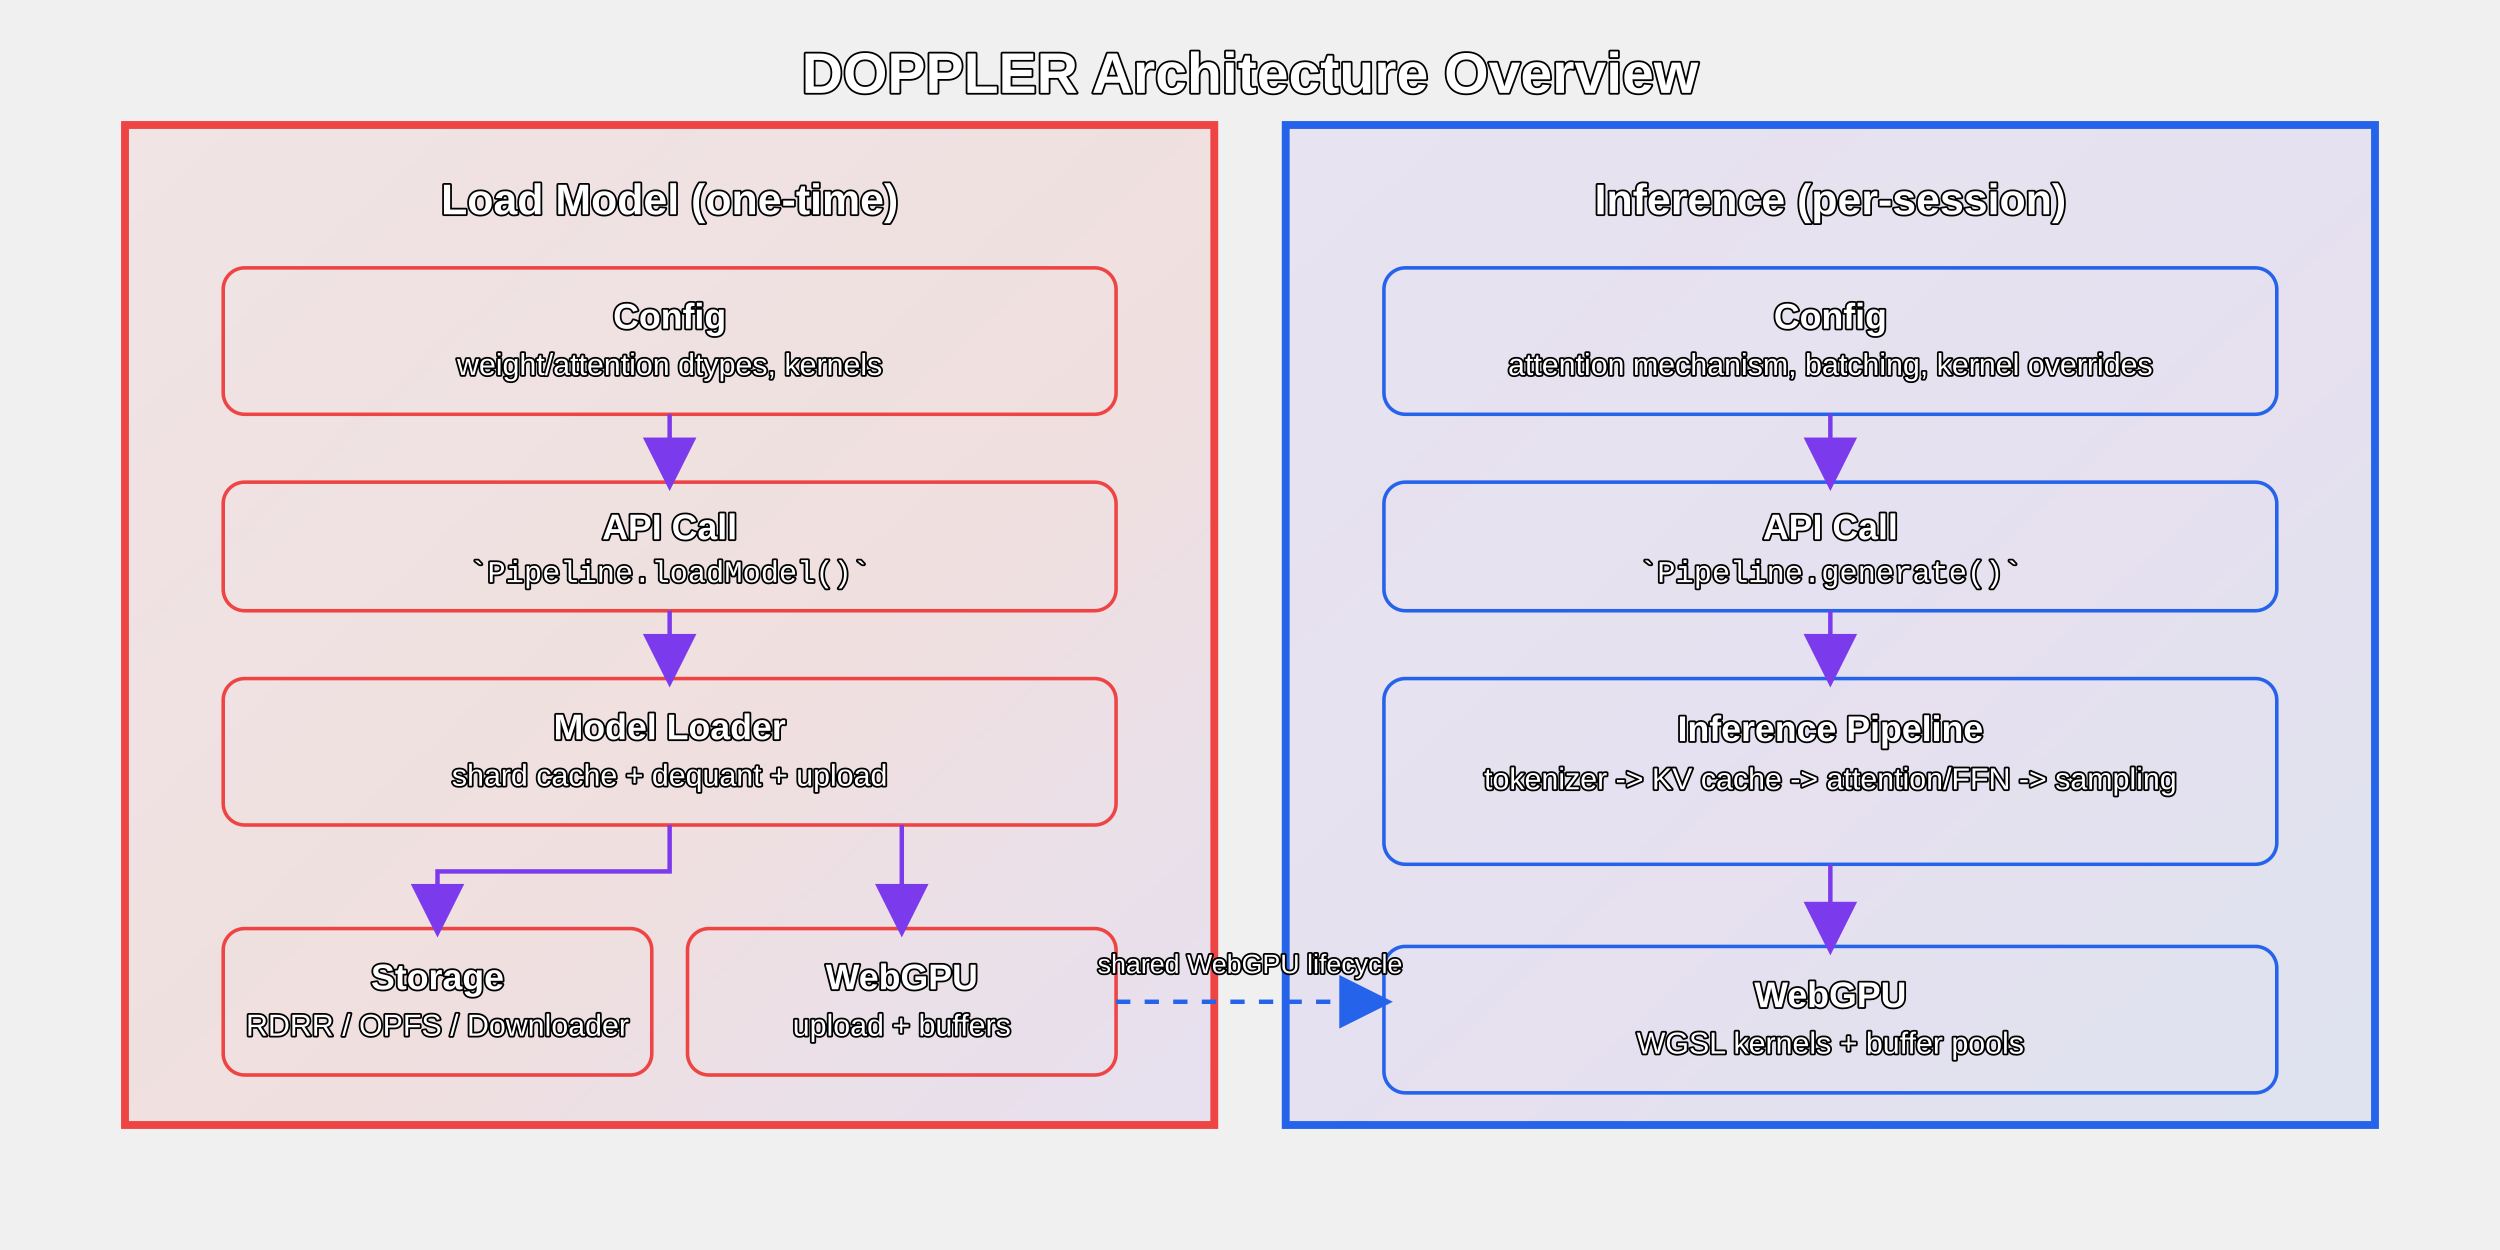
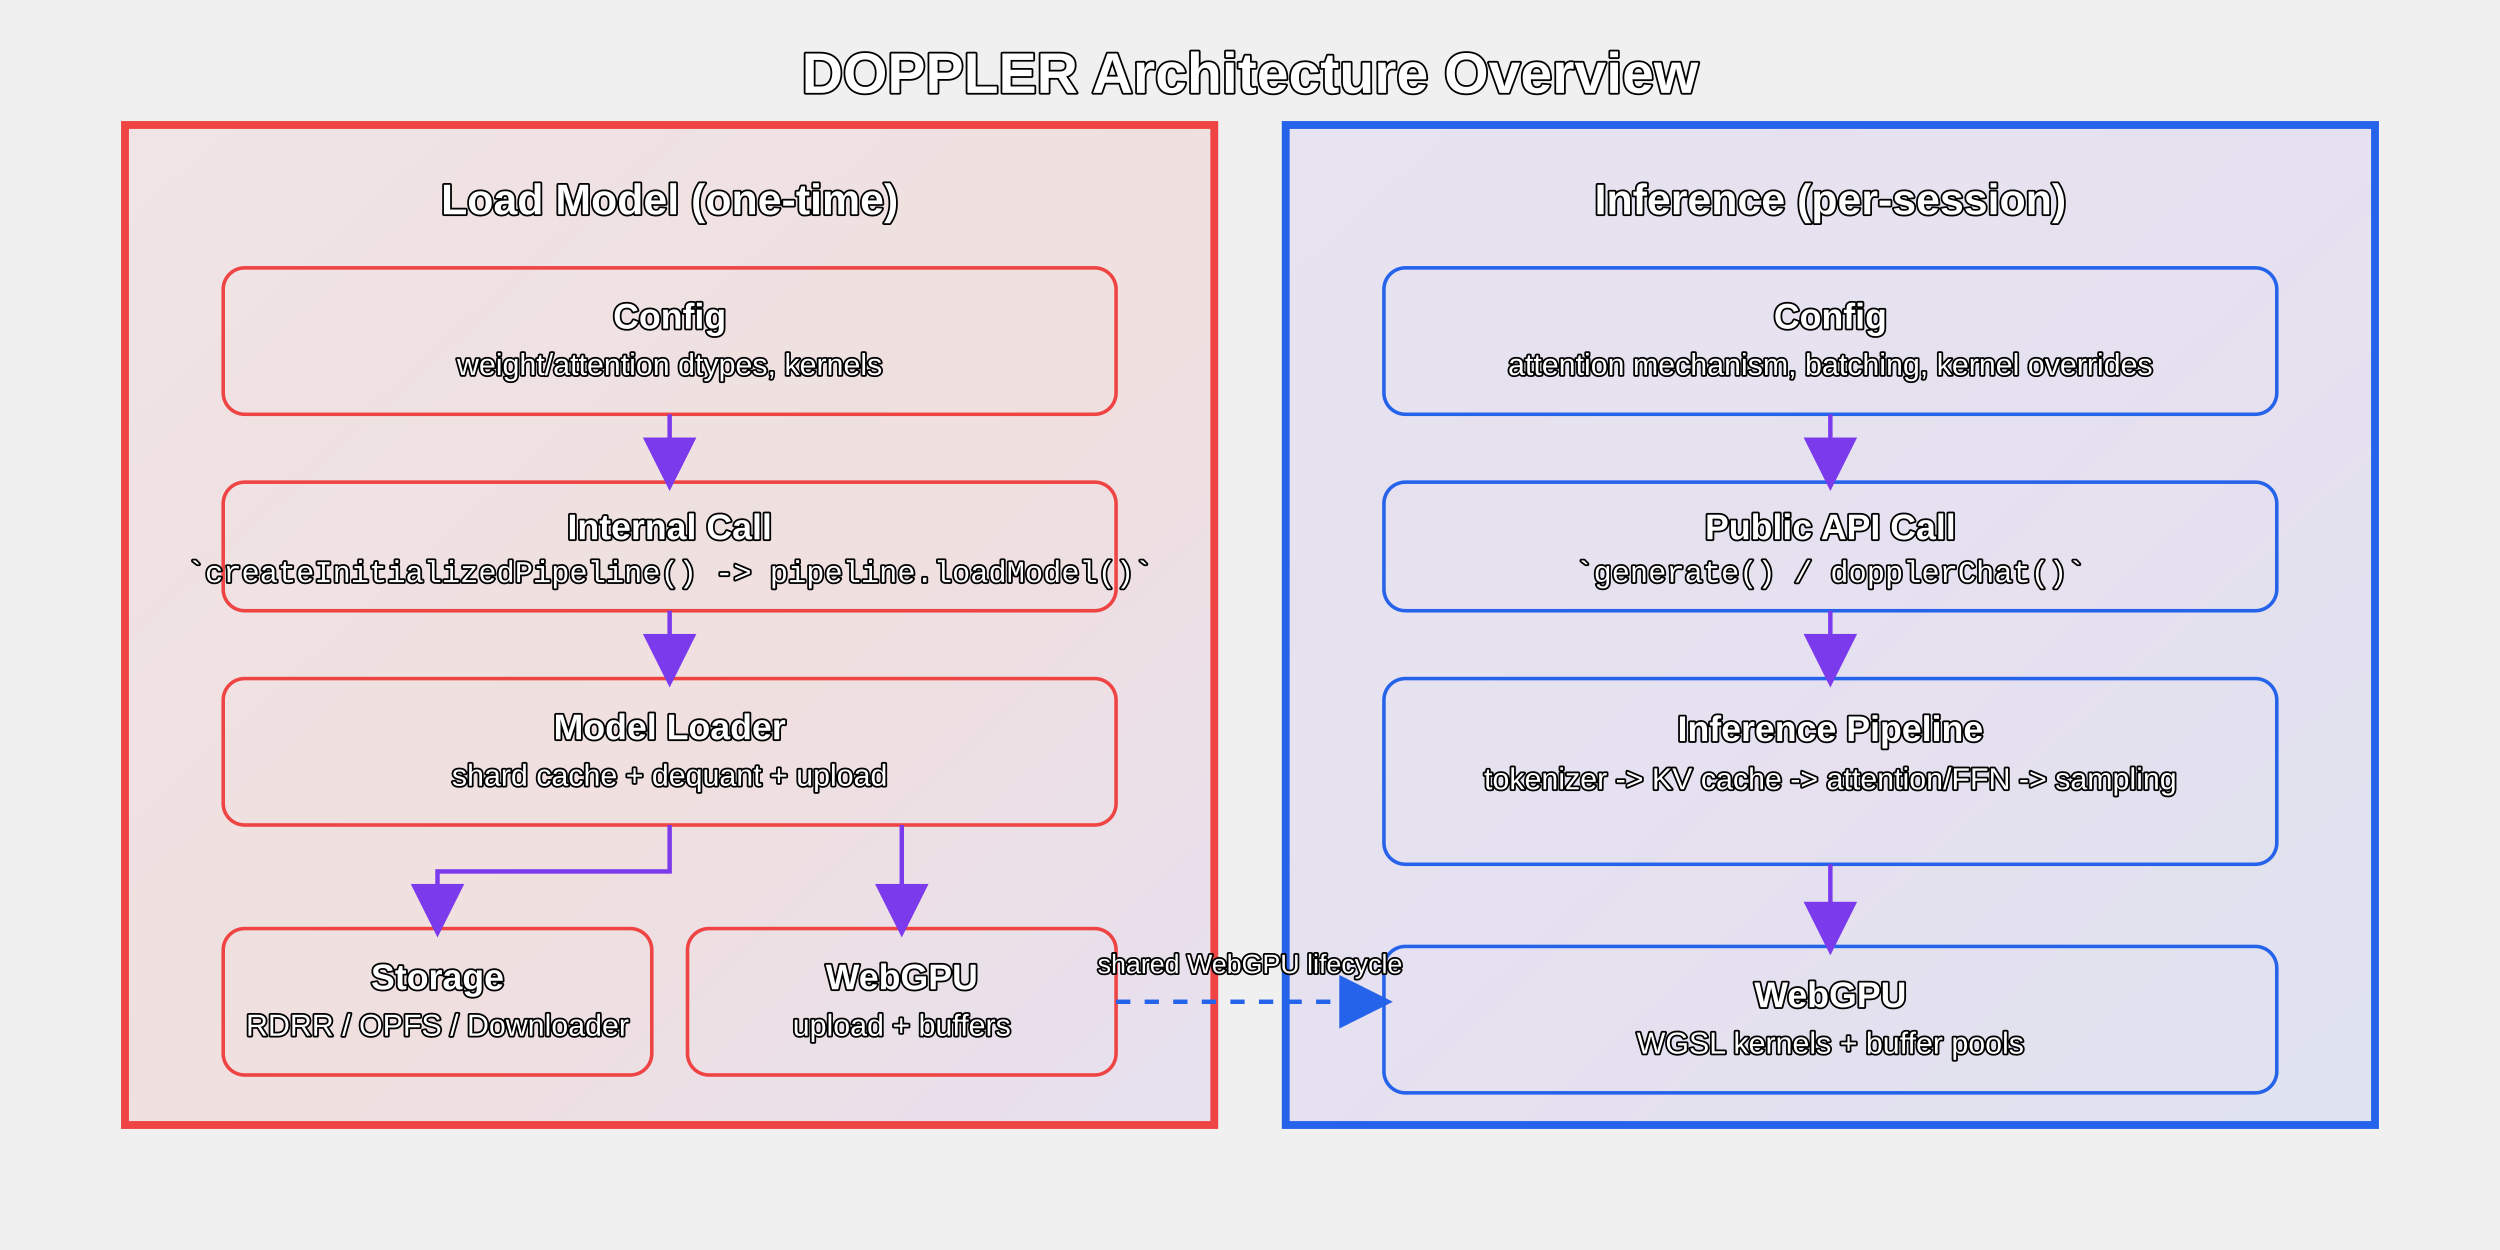
<svg xmlns="http://www.w3.org/2000/svg" width="1400" height="700" viewBox="0 0 1400 700" role="img" aria-labelledby="title desc">
  <defs>
    <style>
    .title { font: 700 32px "Segoe UI", "Helvetica Neue", Arial, sans-serif; fill: #ffffff; paint-order: stroke fill; stroke: #000000; stroke-width: 2px; stroke-linejoin: round; }
    .section { font: 700 24px "Segoe UI", "Helvetica Neue", Arial, sans-serif; fill: #ffffff; paint-order: stroke fill; stroke: #000000; stroke-width: 2px; stroke-linejoin: round; }
    .node-title { font: 700 20px "Segoe UI", "Helvetica Neue", Arial, sans-serif; fill: #ffffff; paint-order: stroke fill; stroke: #000000; stroke-width: 2px; stroke-linejoin: round; }
    .node-text { font: 500 17px "Segoe UI", "Helvetica Neue", Arial, sans-serif; fill: #ffffff; paint-order: stroke fill; stroke: #000000; stroke-width: 2px; stroke-linejoin: round; }
    .code-text { font: 500 17px SFMono-Regular, Menlo, Consolas, "Liberation Mono", monospace; fill: #ffffff; paint-order: stroke fill; stroke: #000000; stroke-width: 2px; stroke-linejoin: round; }
    .edge-label { font: 500 15px "Segoe UI", "Helvetica Neue", Arial, sans-serif; fill: #ffffff; paint-order: stroke fill; stroke: #000000; stroke-width: 2px; stroke-linejoin: round; }
    .column-left { fill: url(#col-left-grad); stroke: #ef4444; stroke-width: 4.4; }
    .column-right { fill: url(#col-right-grad); stroke: #2563eb; stroke-width: 4.4; }
    .node { fill: transparent; stroke-width: 2; }
    .node-load { stroke: #ef4444; }
    .node-infer { stroke: #2563eb; }
    .edge { stroke: #7c3aed; stroke-width: 2.5; fill: none; }
    .edge-dashed { stroke: #2563eb; stroke-width: 2.5; fill: none; stroke-dasharray: 8 8; }
  </style>
    <linearGradient id="col-left-grad" x1="0%" y1="0%" x2="100%" y2="100%">
      <stop offset="0%" stop-color="#ef444412" />
      <stop offset="60%" stop-color="#ef444418" />
      <stop offset="100%" stop-color="#7c3aed16" />
    </linearGradient>
    <linearGradient id="col-right-grad" x1="0%" y1="0%" x2="100%" y2="100%">
      <stop offset="0%" stop-color="#7c3aed12" />
      <stop offset="60%" stop-color="#7c3aed16" />
      <stop offset="100%" stop-color="#2563eb16" />
    </linearGradient>
    <marker id="arrow" markerWidth="12" markerHeight="12" refX="10" refY="6" orient="auto" markerUnits="strokeWidth">
      <path d="M 0 0 L 12 6 L 0 12 z" fill="#7c3aed" />
    </marker>
    <marker id="arrow-muted" markerWidth="12" markerHeight="12" refX="10" refY="6" orient="auto" markerUnits="strokeWidth">
      <path d="M 0 0 L 12 6 L 0 12 z" fill="#2563eb" />
    </marker>
  </defs>
  <text x="700" y="52" text-anchor="middle" class="title">DOPPLER Architecture Overview</text>
  <rect x="70" y="70" width="610" height="560" rx="0" class="column-left" />
  <rect x="720" y="70" width="610" height="560" rx="0" class="column-right" />
  <text x="375" y="120" text-anchor="middle" class="section">Load Model (one-time)</text>
  <text x="1025" y="120" text-anchor="middle" class="section">Inference (per-session)</text>
  <rect x="125" y="150" width="500" height="82" rx="12" class="node node-load" />
  <text x="375" y="184" text-anchor="middle" class="node-title">Config</text>
  <text x="375" y="210" text-anchor="middle" class="node-text">weight/attention dtypes, kernels</text>
  <rect x="125" y="270" width="500" height="72" rx="12" class="node node-load" />
-   <text x="375" y="302" text-anchor="middle" class="node-title">API Call</text>
-   <text x="375" y="326" text-anchor="middle" class="code-text">`Pipeline.loadModel()`</text>
+   <text x="375" y="302" text-anchor="middle" class="node-title">Internal Call</text>
+   <text x="375" y="326" text-anchor="middle" class="code-text">`createInitializedPipeline() -&gt; pipeline.loadModel()`</text>
  <rect x="125" y="380" width="500" height="82" rx="12" class="node node-load" />
  <text x="375" y="414" text-anchor="middle" class="node-title">Model Loader</text>
  <text x="375" y="440" text-anchor="middle" class="node-text">shard cache + dequant + upload</text>
  <rect x="125" y="520" width="240" height="82" rx="12" class="node node-load" />
  <text x="245" y="554" text-anchor="middle" class="node-title">Storage</text>
  <text x="245" y="580" text-anchor="middle" class="node-text">RDRR / OPFS / Downloader</text>
  <rect x="385" y="520" width="240" height="82" rx="12" class="node node-load" />
  <text x="505" y="554" text-anchor="middle" class="node-title">WebGPU</text>
  <text x="505" y="580" text-anchor="middle" class="node-text">upload + buffers</text>
  <path d="M 375 232 L 375 270" class="edge" marker-end="url(#arrow)" />
  <path d="M 375 342 L 375 380" class="edge" marker-end="url(#arrow)" />
  <path d="M 375 462 L 375 488 L 245 488 L 245 520" class="edge" marker-end="url(#arrow)" />
  <path d="M 505 462 L 505 520" class="edge" marker-end="url(#arrow)" />
  <rect x="775" y="150" width="500" height="82" rx="12" class="node node-infer" />
  <text x="1025" y="184" text-anchor="middle" class="node-title">Config</text>
  <text x="1025" y="210" text-anchor="middle" class="node-text">attention mechanism, batching, kernel overrides</text>
  <rect x="775" y="270" width="500" height="72" rx="12" class="node node-infer" />
-   <text x="1025" y="302" text-anchor="middle" class="node-title">API Call</text>
-   <text x="1025" y="326" text-anchor="middle" class="code-text">`Pipeline.generate()`</text>
+   <text x="1025" y="302" text-anchor="middle" class="node-title">Public API Call</text>
+   <text x="1025" y="326" text-anchor="middle" class="code-text">`generate() / dopplerChat()`</text>
  <rect x="775" y="380" width="500" height="104" rx="12" class="node node-infer" />
  <text x="1025" y="415" text-anchor="middle" class="node-title">Inference Pipeline</text>
  <text x="1025" y="442" text-anchor="middle" class="node-text">tokenizer -&gt; KV cache -&gt; attention/FFN -&gt; sampling</text>
  <rect x="775" y="530" width="500" height="82" rx="12" class="node node-infer" />
  <text x="1025" y="564" text-anchor="middle" class="node-title">WebGPU</text>
  <text x="1025" y="590" text-anchor="middle" class="node-text">WGSL kernels + buffer pools</text>
  <path d="M 1025 232 L 1025 270" class="edge" marker-end="url(#arrow)" />
  <path d="M 1025 342 L 1025 380" class="edge" marker-end="url(#arrow)" />
  <path d="M 1025 484 L 1025 530" class="edge" marker-end="url(#arrow)" />
  <path d="M 625 561 L 775 561" class="edge-dashed" marker-end="url(#arrow-muted)" />
  <text x="700" y="545" text-anchor="middle" class="edge-label">shared WebGPU lifecycle</text>
</svg>
